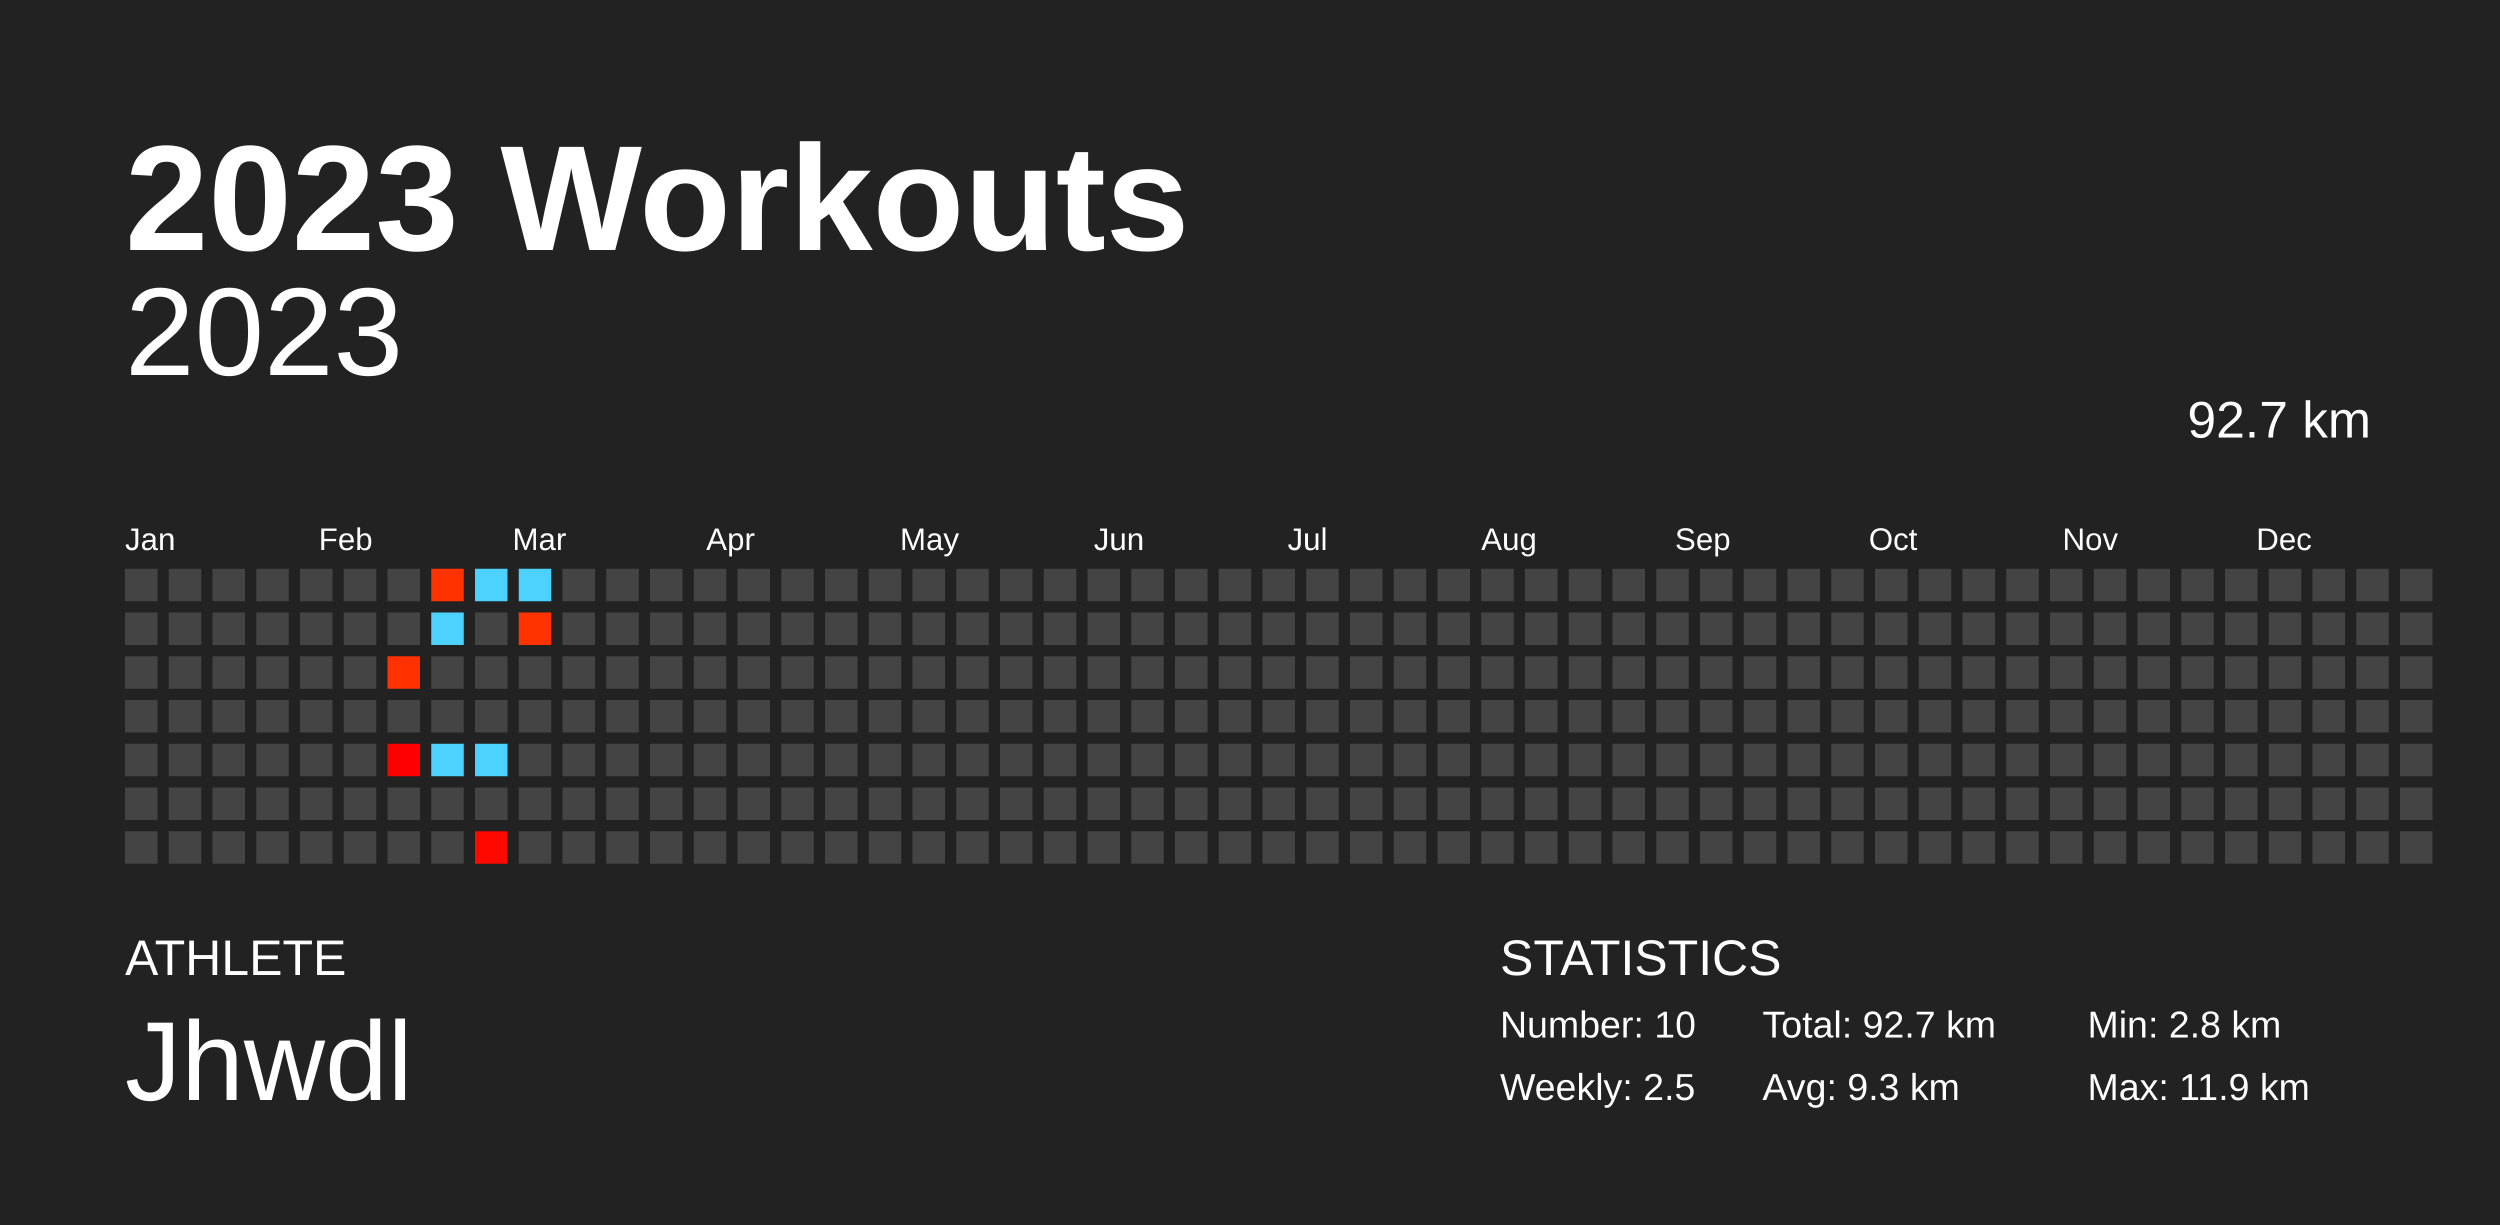
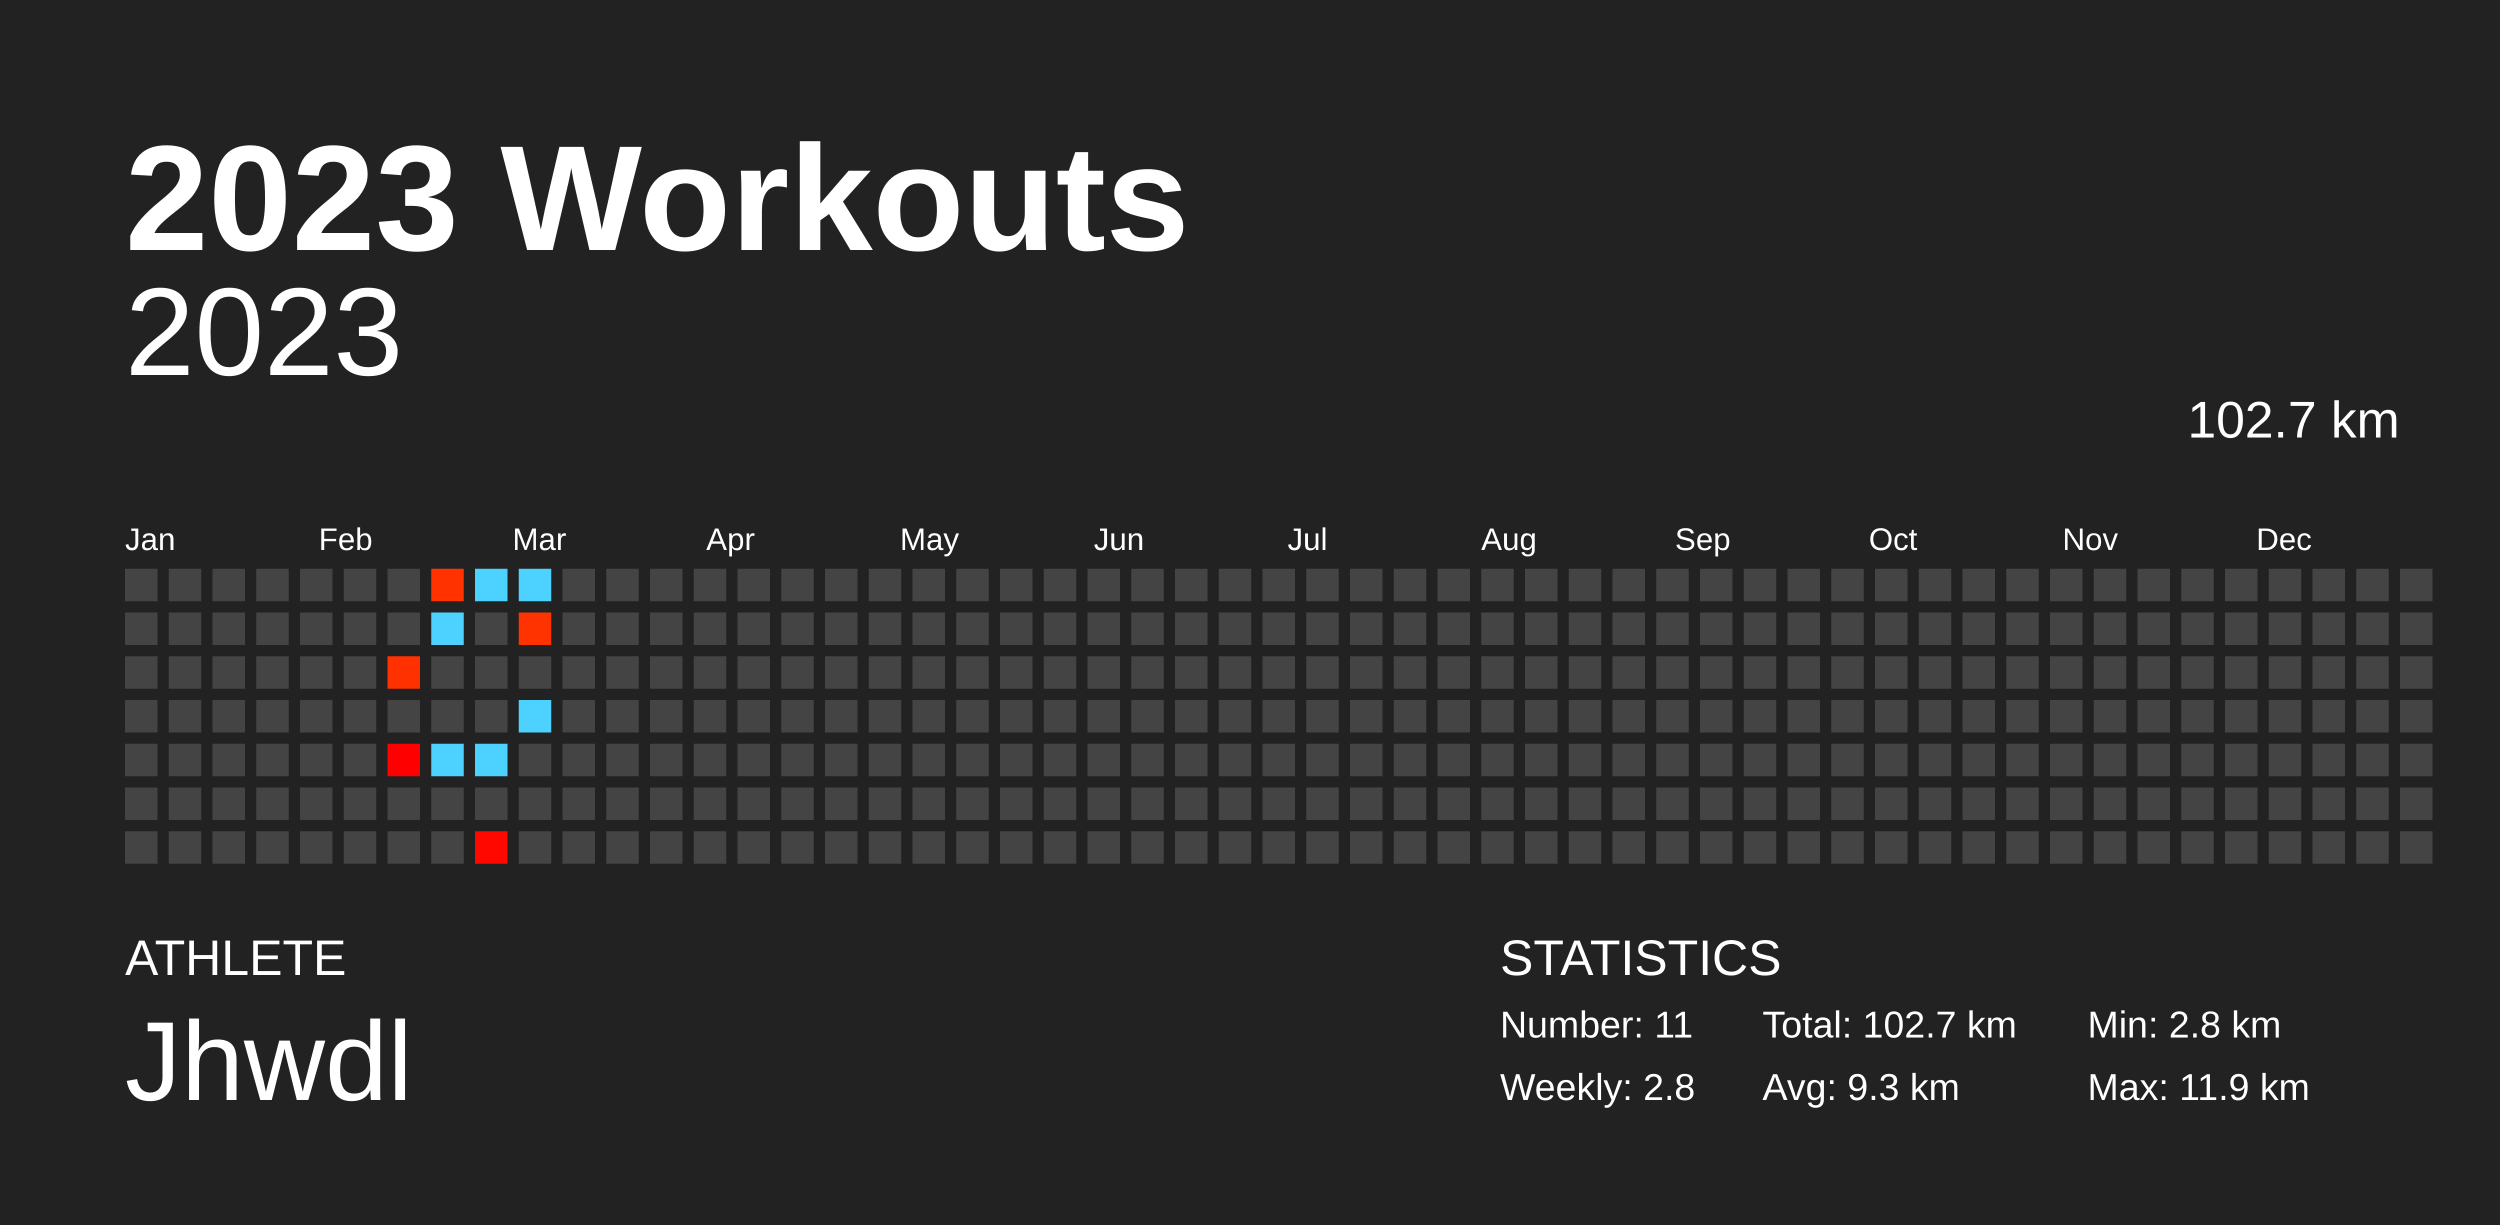
<svg xmlns="http://www.w3.org/2000/svg" baseProfile="full" height="98mm" version="1.1" viewBox="0,0,200,98" width="200mm">
  <defs />
  <rect fill="#222222" height="98" width="200" x="0" y="0" />
  <text fill="#FFFFFF" style="font-size:12px; font-family:Arial; font-weight:bold;" x="10" y="20">2023 Workouts</text>
  <text fill="#FFFFFF" style="font-size:4px; font-family:Arial" x="10" y="78">ATHLETE</text>
  <text fill="#FFFFFF" style="font-size:9px; font-family:Arial" x="10" y="88">Jhwdl</text>
  <text fill="#FFFFFF" style="font-size:4px; font-family:Arial" x="120" y="78">STATISTICS</text>
-   <text fill="#FFFFFF" style="font-size:3px; font-family:Arial" x="120" y="83">Number: 10</text>
-   <text fill="#FFFFFF" style="font-size:3px; font-family:Arial" x="120" y="88">Weekly: 2.5</text>
-   <text fill="#FFFFFF" style="font-size:3px; font-family:Arial" x="141" y="83">Total: 92.7 km</text>
+   <text fill="#FFFFFF" style="font-size:3px; font-family:Arial" x="120" y="83">Number: 11</text>
+   <text fill="#FFFFFF" style="font-size:3px; font-family:Arial" x="120" y="88">Weekly: 2.8</text>
+   <text fill="#FFFFFF" style="font-size:3px; font-family:Arial" x="141" y="83">Total: 102.7 km</text>
  <text fill="#FFFFFF" style="font-size:3px; font-family:Arial" x="141" y="88">Avg: 9.3 km</text>
  <text fill="#FFFFFF" style="font-size:3px; font-family:Arial" x="167" y="83">Min: 2.8 km</text>
  <text fill="#FFFFFF" style="font-size:3px; font-family:Arial" x="167" y="88">Max: 11.9 km</text>
  <text alignment-baseline="hanging" fill="#FFFFFF" style="font-size:10.0px; font-family:Arial;" x="10" y="30">2023</text>
-   <text alignment-baseline="hanging" fill="#FFFFFF" style="font-size:4.125px; font-family:Arial;" x="175" y="35">92.7 km</text>
+   <text alignment-baseline="hanging" fill="#FFFFFF" style="font-size:4.125px; font-family:Arial;" x="175" y="35">102.7 km</text>
  <text fill="#FFFFFF" style="font-size:2.5px; font-family:Arial" x="10.0" y="44">Jan</text>
  <text fill="#FFFFFF" style="font-size:2.5px; font-family:Arial" x="25.5" y="44">Feb</text>
  <text fill="#FFFFFF" style="font-size:2.5px; font-family:Arial" x="41.0" y="44">Mar</text>
  <text fill="#FFFFFF" style="font-size:2.5px; font-family:Arial" x="56.5" y="44">Apr</text>
  <text fill="#FFFFFF" style="font-size:2.5px; font-family:Arial" x="72.0" y="44">May</text>
  <text fill="#FFFFFF" style="font-size:2.5px; font-family:Arial" x="87.5" y="44">Jun</text>
  <text fill="#FFFFFF" style="font-size:2.5px; font-family:Arial" x="103.0" y="44">Jul</text>
  <text fill="#FFFFFF" style="font-size:2.5px; font-family:Arial" x="118.5" y="44">Aug</text>
  <text fill="#FFFFFF" style="font-size:2.5px; font-family:Arial" x="134.0" y="44">Sep</text>
  <text fill="#FFFFFF" style="font-size:2.5px; font-family:Arial" x="149.5" y="44">Oct</text>
  <text fill="#FFFFFF" style="font-size:2.5px; font-family:Arial" x="165.0" y="44">Nov</text>
  <text fill="#FFFFFF" style="font-size:2.5px; font-family:Arial" x="180.5" y="44">Dec</text>
  <rect fill="#444444" height="2.6" width="2.6" x="10.0" y="45.5" />
  <rect fill="#444444" height="2.6" width="2.6" x="10.0" y="49.0" />
  <rect fill="#444444" height="2.6" width="2.6" x="10.0" y="52.5" />
  <rect fill="#444444" height="2.6" width="2.6" x="10.0" y="56.0" />
  <rect fill="#444444" height="2.6" width="2.6" x="10.0" y="59.5" />
  <rect fill="#444444" height="2.6" width="2.6" x="10.0" y="63.0" />
  <rect fill="#444444" height="2.6" width="2.6" x="10.0" y="66.5" />
  <rect fill="#444444" height="2.6" width="2.6" x="13.5" y="45.5" />
  <rect fill="#444444" height="2.6" width="2.6" x="13.5" y="49.0" />
  <rect fill="#444444" height="2.6" width="2.6" x="13.5" y="52.5" />
  <rect fill="#444444" height="2.6" width="2.6" x="13.5" y="56.0" />
  <rect fill="#444444" height="2.6" width="2.6" x="13.5" y="59.5" />
  <rect fill="#444444" height="2.6" width="2.6" x="13.5" y="63.0" />
  <rect fill="#444444" height="2.6" width="2.6" x="13.5" y="66.5" />
  <rect fill="#444444" height="2.6" width="2.6" x="17.0" y="45.5" />
  <rect fill="#444444" height="2.6" width="2.6" x="17.0" y="49.0" />
  <rect fill="#444444" height="2.6" width="2.6" x="17.0" y="52.5" />
  <rect fill="#444444" height="2.6" width="2.6" x="17.0" y="56.0" />
  <rect fill="#444444" height="2.6" width="2.6" x="17.0" y="59.5" />
  <rect fill="#444444" height="2.6" width="2.6" x="17.0" y="63.0" />
  <rect fill="#444444" height="2.6" width="2.6" x="17.0" y="66.5" />
  <rect fill="#444444" height="2.6" width="2.6" x="20.5" y="45.5" />
  <rect fill="#444444" height="2.6" width="2.6" x="20.5" y="49.0" />
  <rect fill="#444444" height="2.6" width="2.6" x="20.5" y="52.5" />
  <rect fill="#444444" height="2.6" width="2.6" x="20.5" y="56.0" />
  <rect fill="#444444" height="2.6" width="2.6" x="20.5" y="59.5" />
  <rect fill="#444444" height="2.6" width="2.6" x="20.5" y="63.0" />
  <rect fill="#444444" height="2.6" width="2.6" x="20.5" y="66.5" />
  <rect fill="#444444" height="2.6" width="2.6" x="24.0" y="45.5" />
  <rect fill="#444444" height="2.6" width="2.6" x="24.0" y="49.0" />
  <rect fill="#444444" height="2.6" width="2.6" x="24.0" y="52.5" />
  <rect fill="#444444" height="2.6" width="2.6" x="24.0" y="56.0" />
  <rect fill="#444444" height="2.6" width="2.6" x="24.0" y="59.5" />
  <rect fill="#444444" height="2.6" width="2.6" x="24.0" y="63.0" />
  <rect fill="#444444" height="2.6" width="2.6" x="24.0" y="66.5" />
  <rect fill="#444444" height="2.6" width="2.6" x="27.5" y="45.5" />
  <rect fill="#444444" height="2.6" width="2.6" x="27.5" y="49.0" />
  <rect fill="#444444" height="2.6" width="2.6" x="27.5" y="52.5" />
  <rect fill="#444444" height="2.6" width="2.6" x="27.5" y="56.0" />
  <rect fill="#444444" height="2.6" width="2.6" x="27.5" y="59.5" />
  <rect fill="#444444" height="2.6" width="2.6" x="27.5" y="63.0" />
  <rect fill="#444444" height="2.6" width="2.6" x="27.5" y="66.5" />
  <rect fill="#444444" height="2.6" width="2.6" x="31.0" y="45.5" />
  <rect fill="#444444" height="2.6" width="2.6" x="31.0" y="49.0" />
  <rect fill="#ff3100" height="2.6" width="2.6" x="31.0" y="52.5" />
  <rect fill="#444444" height="2.6" width="2.6" x="31.0" y="56.0" />
  <rect fill="#ff0000" height="2.6" width="2.6" x="31.0" y="59.5" />
  <rect fill="#444444" height="2.6" width="2.6" x="31.0" y="63.0" />
  <rect fill="#444444" height="2.6" width="2.6" x="31.0" y="66.5" />
  <rect fill="#ff3200" height="2.6" width="2.6" x="34.5" y="45.5" />
  <rect fill="#4dd2ff" height="2.6" width="2.6" x="34.5" y="49.0" />
  <rect fill="#444444" height="2.6" width="2.6" x="34.5" y="52.5" />
  <rect fill="#444444" height="2.6" width="2.6" x="34.5" y="56.0" />
  <rect fill="#4dd2ff" height="2.6" width="2.6" x="34.5" y="59.5" />
  <rect fill="#444444" height="2.6" width="2.6" x="34.5" y="63.0" />
  <rect fill="#444444" height="2.6" width="2.6" x="34.5" y="66.5" />
  <rect fill="#4dd2ff" height="2.6" width="2.6" x="38.0" y="45.5" />
  <rect fill="#444444" height="2.6" width="2.6" x="38.0" y="49.0" />
  <rect fill="#444444" height="2.6" width="2.6" x="38.0" y="52.5" />
  <rect fill="#444444" height="2.6" width="2.6" x="38.0" y="56.0" />
  <rect fill="#4dd2ff" height="2.6" width="2.6" x="38.0" y="59.5" />
  <rect fill="#444444" height="2.6" width="2.6" x="38.0" y="63.0" />
  <rect fill="#ff0800" height="2.6" width="2.6" x="38.0" y="66.5" />
  <rect fill="#4dd2ff" height="2.6" width="2.6" x="41.5" y="45.5" />
  <rect fill="#ff3300" height="2.6" width="2.6" x="41.5" y="49.0" />
  <rect fill="#444444" height="2.6" width="2.6" x="41.5" y="52.5" />
-   <rect fill="#444444" height="2.6" width="2.6" x="41.5" y="56.0" />
+   <rect fill="#4dd2ff" height="2.6" width="2.6" x="41.5" y="56.0" />
  <rect fill="#444444" height="2.6" width="2.6" x="41.5" y="59.5" />
  <rect fill="#444444" height="2.6" width="2.6" x="41.5" y="63.0" />
  <rect fill="#444444" height="2.6" width="2.6" x="41.5" y="66.5" />
  <rect fill="#444444" height="2.6" width="2.6" x="45.0" y="45.5" />
  <rect fill="#444444" height="2.6" width="2.6" x="45.0" y="49.0" />
  <rect fill="#444444" height="2.6" width="2.6" x="45.0" y="52.5" />
  <rect fill="#444444" height="2.6" width="2.6" x="45.0" y="56.0" />
  <rect fill="#444444" height="2.6" width="2.6" x="45.0" y="59.5" />
  <rect fill="#444444" height="2.6" width="2.6" x="45.0" y="63.0" />
  <rect fill="#444444" height="2.6" width="2.6" x="45.0" y="66.5" />
  <rect fill="#444444" height="2.6" width="2.6" x="48.5" y="45.5" />
  <rect fill="#444444" height="2.6" width="2.6" x="48.5" y="49.0" />
  <rect fill="#444444" height="2.6" width="2.6" x="48.5" y="52.5" />
  <rect fill="#444444" height="2.6" width="2.6" x="48.5" y="56.0" />
  <rect fill="#444444" height="2.6" width="2.6" x="48.5" y="59.5" />
  <rect fill="#444444" height="2.6" width="2.6" x="48.5" y="63.0" />
  <rect fill="#444444" height="2.6" width="2.6" x="48.5" y="66.5" />
  <rect fill="#444444" height="2.6" width="2.6" x="52.0" y="45.5" />
  <rect fill="#444444" height="2.6" width="2.6" x="52.0" y="49.0" />
  <rect fill="#444444" height="2.6" width="2.6" x="52.0" y="52.5" />
  <rect fill="#444444" height="2.6" width="2.6" x="52.0" y="56.0" />
  <rect fill="#444444" height="2.6" width="2.6" x="52.0" y="59.5" />
  <rect fill="#444444" height="2.6" width="2.6" x="52.0" y="63.0" />
  <rect fill="#444444" height="2.6" width="2.6" x="52.0" y="66.5" />
  <rect fill="#444444" height="2.6" width="2.6" x="55.5" y="45.5" />
  <rect fill="#444444" height="2.6" width="2.6" x="55.5" y="49.0" />
  <rect fill="#444444" height="2.6" width="2.6" x="55.5" y="52.5" />
  <rect fill="#444444" height="2.6" width="2.6" x="55.5" y="56.0" />
  <rect fill="#444444" height="2.6" width="2.6" x="55.5" y="59.5" />
  <rect fill="#444444" height="2.6" width="2.6" x="55.5" y="63.0" />
  <rect fill="#444444" height="2.6" width="2.6" x="55.5" y="66.5" />
  <rect fill="#444444" height="2.6" width="2.6" x="59.0" y="45.5" />
  <rect fill="#444444" height="2.6" width="2.6" x="59.0" y="49.0" />
  <rect fill="#444444" height="2.6" width="2.6" x="59.0" y="52.5" />
  <rect fill="#444444" height="2.6" width="2.6" x="59.0" y="56.0" />
  <rect fill="#444444" height="2.6" width="2.6" x="59.0" y="59.5" />
  <rect fill="#444444" height="2.6" width="2.6" x="59.0" y="63.0" />
  <rect fill="#444444" height="2.6" width="2.6" x="59.0" y="66.5" />
  <rect fill="#444444" height="2.6" width="2.6" x="62.5" y="45.5" />
  <rect fill="#444444" height="2.6" width="2.6" x="62.5" y="49.0" />
  <rect fill="#444444" height="2.6" width="2.6" x="62.5" y="52.5" />
  <rect fill="#444444" height="2.6" width="2.6" x="62.5" y="56.0" />
  <rect fill="#444444" height="2.6" width="2.6" x="62.5" y="59.5" />
  <rect fill="#444444" height="2.6" width="2.6" x="62.5" y="63.0" />
  <rect fill="#444444" height="2.6" width="2.6" x="62.5" y="66.5" />
  <rect fill="#444444" height="2.6" width="2.6" x="66.0" y="45.5" />
  <rect fill="#444444" height="2.6" width="2.6" x="66.0" y="49.0" />
  <rect fill="#444444" height="2.6" width="2.6" x="66.0" y="52.5" />
  <rect fill="#444444" height="2.6" width="2.6" x="66.0" y="56.0" />
  <rect fill="#444444" height="2.6" width="2.6" x="66.0" y="59.5" />
  <rect fill="#444444" height="2.6" width="2.6" x="66.0" y="63.0" />
  <rect fill="#444444" height="2.6" width="2.6" x="66.0" y="66.5" />
  <rect fill="#444444" height="2.6" width="2.6" x="69.5" y="45.5" />
  <rect fill="#444444" height="2.6" width="2.6" x="69.5" y="49.0" />
  <rect fill="#444444" height="2.6" width="2.6" x="69.5" y="52.5" />
  <rect fill="#444444" height="2.6" width="2.6" x="69.5" y="56.0" />
  <rect fill="#444444" height="2.6" width="2.6" x="69.5" y="59.5" />
  <rect fill="#444444" height="2.6" width="2.6" x="69.5" y="63.0" />
  <rect fill="#444444" height="2.6" width="2.6" x="69.5" y="66.5" />
  <rect fill="#444444" height="2.6" width="2.6" x="73.0" y="45.5" />
  <rect fill="#444444" height="2.6" width="2.6" x="73.0" y="49.0" />
  <rect fill="#444444" height="2.6" width="2.6" x="73.0" y="52.5" />
  <rect fill="#444444" height="2.6" width="2.6" x="73.0" y="56.0" />
  <rect fill="#444444" height="2.6" width="2.6" x="73.0" y="59.5" />
  <rect fill="#444444" height="2.6" width="2.6" x="73.0" y="63.0" />
  <rect fill="#444444" height="2.6" width="2.6" x="73.0" y="66.5" />
  <rect fill="#444444" height="2.6" width="2.6" x="76.5" y="45.5" />
  <rect fill="#444444" height="2.6" width="2.6" x="76.5" y="49.0" />
  <rect fill="#444444" height="2.6" width="2.6" x="76.5" y="52.5" />
  <rect fill="#444444" height="2.6" width="2.6" x="76.5" y="56.0" />
  <rect fill="#444444" height="2.6" width="2.6" x="76.5" y="59.5" />
  <rect fill="#444444" height="2.6" width="2.6" x="76.5" y="63.0" />
  <rect fill="#444444" height="2.6" width="2.6" x="76.5" y="66.5" />
  <rect fill="#444444" height="2.6" width="2.6" x="80.0" y="45.5" />
  <rect fill="#444444" height="2.6" width="2.6" x="80.0" y="49.0" />
  <rect fill="#444444" height="2.6" width="2.6" x="80.0" y="52.5" />
  <rect fill="#444444" height="2.6" width="2.6" x="80.0" y="56.0" />
  <rect fill="#444444" height="2.6" width="2.6" x="80.0" y="59.5" />
  <rect fill="#444444" height="2.6" width="2.6" x="80.0" y="63.0" />
  <rect fill="#444444" height="2.6" width="2.6" x="80.0" y="66.5" />
  <rect fill="#444444" height="2.6" width="2.6" x="83.5" y="45.5" />
  <rect fill="#444444" height="2.6" width="2.6" x="83.5" y="49.0" />
  <rect fill="#444444" height="2.6" width="2.6" x="83.5" y="52.5" />
  <rect fill="#444444" height="2.6" width="2.6" x="83.5" y="56.0" />
  <rect fill="#444444" height="2.6" width="2.6" x="83.5" y="59.5" />
  <rect fill="#444444" height="2.6" width="2.6" x="83.5" y="63.0" />
  <rect fill="#444444" height="2.6" width="2.6" x="83.5" y="66.5" />
  <rect fill="#444444" height="2.6" width="2.6" x="87.0" y="45.5" />
  <rect fill="#444444" height="2.6" width="2.6" x="87.0" y="49.0" />
  <rect fill="#444444" height="2.6" width="2.6" x="87.0" y="52.5" />
  <rect fill="#444444" height="2.6" width="2.6" x="87.0" y="56.0" />
  <rect fill="#444444" height="2.6" width="2.6" x="87.0" y="59.5" />
  <rect fill="#444444" height="2.6" width="2.6" x="87.0" y="63.0" />
  <rect fill="#444444" height="2.6" width="2.6" x="87.0" y="66.5" />
  <rect fill="#444444" height="2.6" width="2.6" x="90.5" y="45.5" />
  <rect fill="#444444" height="2.6" width="2.6" x="90.5" y="49.0" />
  <rect fill="#444444" height="2.6" width="2.6" x="90.5" y="52.5" />
  <rect fill="#444444" height="2.6" width="2.6" x="90.5" y="56.0" />
  <rect fill="#444444" height="2.6" width="2.6" x="90.5" y="59.5" />
  <rect fill="#444444" height="2.6" width="2.6" x="90.5" y="63.0" />
  <rect fill="#444444" height="2.6" width="2.6" x="90.5" y="66.5" />
  <rect fill="#444444" height="2.6" width="2.6" x="94.0" y="45.5" />
  <rect fill="#444444" height="2.6" width="2.6" x="94.0" y="49.0" />
  <rect fill="#444444" height="2.6" width="2.6" x="94.0" y="52.5" />
  <rect fill="#444444" height="2.6" width="2.6" x="94.0" y="56.0" />
  <rect fill="#444444" height="2.6" width="2.6" x="94.0" y="59.5" />
  <rect fill="#444444" height="2.6" width="2.6" x="94.0" y="63.0" />
  <rect fill="#444444" height="2.6" width="2.6" x="94.0" y="66.5" />
  <rect fill="#444444" height="2.6" width="2.6" x="97.5" y="45.5" />
  <rect fill="#444444" height="2.6" width="2.6" x="97.5" y="49.0" />
  <rect fill="#444444" height="2.6" width="2.6" x="97.5" y="52.5" />
  <rect fill="#444444" height="2.6" width="2.6" x="97.5" y="56.0" />
  <rect fill="#444444" height="2.6" width="2.6" x="97.5" y="59.5" />
  <rect fill="#444444" height="2.6" width="2.6" x="97.5" y="63.0" />
  <rect fill="#444444" height="2.6" width="2.6" x="97.5" y="66.5" />
  <rect fill="#444444" height="2.6" width="2.6" x="101.0" y="45.5" />
  <rect fill="#444444" height="2.6" width="2.6" x="101.0" y="49.0" />
  <rect fill="#444444" height="2.6" width="2.6" x="101.0" y="52.5" />
  <rect fill="#444444" height="2.6" width="2.6" x="101.0" y="56.0" />
  <rect fill="#444444" height="2.6" width="2.6" x="101.0" y="59.5" />
  <rect fill="#444444" height="2.6" width="2.6" x="101.0" y="63.0" />
  <rect fill="#444444" height="2.6" width="2.6" x="101.0" y="66.5" />
  <rect fill="#444444" height="2.6" width="2.6" x="104.5" y="45.5" />
  <rect fill="#444444" height="2.6" width="2.6" x="104.5" y="49.0" />
  <rect fill="#444444" height="2.6" width="2.6" x="104.5" y="52.5" />
  <rect fill="#444444" height="2.6" width="2.6" x="104.5" y="56.0" />
  <rect fill="#444444" height="2.6" width="2.6" x="104.5" y="59.5" />
  <rect fill="#444444" height="2.6" width="2.6" x="104.5" y="63.0" />
  <rect fill="#444444" height="2.6" width="2.6" x="104.5" y="66.5" />
  <rect fill="#444444" height="2.6" width="2.6" x="108.0" y="45.5" />
  <rect fill="#444444" height="2.6" width="2.6" x="108.0" y="49.0" />
  <rect fill="#444444" height="2.6" width="2.6" x="108.0" y="52.5" />
  <rect fill="#444444" height="2.6" width="2.6" x="108.0" y="56.0" />
  <rect fill="#444444" height="2.6" width="2.6" x="108.0" y="59.5" />
  <rect fill="#444444" height="2.6" width="2.6" x="108.0" y="63.0" />
  <rect fill="#444444" height="2.6" width="2.6" x="108.0" y="66.5" />
  <rect fill="#444444" height="2.6" width="2.6" x="111.5" y="45.5" />
  <rect fill="#444444" height="2.6" width="2.6" x="111.5" y="49.0" />
  <rect fill="#444444" height="2.6" width="2.6" x="111.5" y="52.5" />
  <rect fill="#444444" height="2.6" width="2.6" x="111.5" y="56.0" />
  <rect fill="#444444" height="2.6" width="2.6" x="111.5" y="59.5" />
  <rect fill="#444444" height="2.6" width="2.6" x="111.5" y="63.0" />
  <rect fill="#444444" height="2.6" width="2.6" x="111.5" y="66.5" />
  <rect fill="#444444" height="2.6" width="2.6" x="115.0" y="45.5" />
  <rect fill="#444444" height="2.6" width="2.6" x="115.0" y="49.0" />
  <rect fill="#444444" height="2.6" width="2.6" x="115.0" y="52.5" />
  <rect fill="#444444" height="2.6" width="2.6" x="115.0" y="56.0" />
  <rect fill="#444444" height="2.6" width="2.6" x="115.0" y="59.5" />
  <rect fill="#444444" height="2.6" width="2.6" x="115.0" y="63.0" />
  <rect fill="#444444" height="2.6" width="2.6" x="115.0" y="66.5" />
  <rect fill="#444444" height="2.6" width="2.6" x="118.5" y="45.5" />
  <rect fill="#444444" height="2.6" width="2.6" x="118.5" y="49.0" />
  <rect fill="#444444" height="2.6" width="2.6" x="118.5" y="52.5" />
  <rect fill="#444444" height="2.6" width="2.6" x="118.5" y="56.0" />
  <rect fill="#444444" height="2.6" width="2.6" x="118.5" y="59.5" />
  <rect fill="#444444" height="2.6" width="2.6" x="118.5" y="63.0" />
  <rect fill="#444444" height="2.6" width="2.6" x="118.5" y="66.5" />
  <rect fill="#444444" height="2.6" width="2.6" x="122.0" y="45.5" />
  <rect fill="#444444" height="2.6" width="2.6" x="122.0" y="49.0" />
  <rect fill="#444444" height="2.6" width="2.6" x="122.0" y="52.5" />
  <rect fill="#444444" height="2.6" width="2.6" x="122.0" y="56.0" />
  <rect fill="#444444" height="2.6" width="2.6" x="122.0" y="59.5" />
  <rect fill="#444444" height="2.6" width="2.6" x="122.0" y="63.0" />
  <rect fill="#444444" height="2.6" width="2.6" x="122.0" y="66.5" />
  <rect fill="#444444" height="2.6" width="2.6" x="125.5" y="45.5" />
  <rect fill="#444444" height="2.6" width="2.6" x="125.5" y="49.0" />
  <rect fill="#444444" height="2.6" width="2.6" x="125.5" y="52.5" />
  <rect fill="#444444" height="2.6" width="2.6" x="125.5" y="56.0" />
  <rect fill="#444444" height="2.6" width="2.6" x="125.5" y="59.5" />
  <rect fill="#444444" height="2.6" width="2.6" x="125.5" y="63.0" />
  <rect fill="#444444" height="2.6" width="2.6" x="125.5" y="66.5" />
  <rect fill="#444444" height="2.6" width="2.6" x="129.0" y="45.5" />
  <rect fill="#444444" height="2.6" width="2.6" x="129.0" y="49.0" />
  <rect fill="#444444" height="2.6" width="2.6" x="129.0" y="52.5" />
  <rect fill="#444444" height="2.6" width="2.6" x="129.0" y="56.0" />
  <rect fill="#444444" height="2.6" width="2.6" x="129.0" y="59.5" />
  <rect fill="#444444" height="2.6" width="2.6" x="129.0" y="63.0" />
  <rect fill="#444444" height="2.6" width="2.6" x="129.0" y="66.5" />
  <rect fill="#444444" height="2.6" width="2.6" x="132.5" y="45.5" />
  <rect fill="#444444" height="2.6" width="2.6" x="132.5" y="49.0" />
  <rect fill="#444444" height="2.6" width="2.6" x="132.5" y="52.5" />
  <rect fill="#444444" height="2.6" width="2.6" x="132.5" y="56.0" />
  <rect fill="#444444" height="2.6" width="2.6" x="132.5" y="59.5" />
  <rect fill="#444444" height="2.6" width="2.6" x="132.5" y="63.0" />
  <rect fill="#444444" height="2.6" width="2.6" x="132.5" y="66.5" />
  <rect fill="#444444" height="2.6" width="2.6" x="136.0" y="45.5" />
  <rect fill="#444444" height="2.6" width="2.6" x="136.0" y="49.0" />
  <rect fill="#444444" height="2.6" width="2.6" x="136.0" y="52.5" />
  <rect fill="#444444" height="2.6" width="2.6" x="136.0" y="56.0" />
  <rect fill="#444444" height="2.6" width="2.6" x="136.0" y="59.5" />
  <rect fill="#444444" height="2.6" width="2.6" x="136.0" y="63.0" />
  <rect fill="#444444" height="2.6" width="2.6" x="136.0" y="66.5" />
  <rect fill="#444444" height="2.6" width="2.6" x="139.5" y="45.5" />
  <rect fill="#444444" height="2.6" width="2.6" x="139.5" y="49.0" />
  <rect fill="#444444" height="2.6" width="2.6" x="139.5" y="52.5" />
  <rect fill="#444444" height="2.6" width="2.6" x="139.5" y="56.0" />
  <rect fill="#444444" height="2.6" width="2.6" x="139.5" y="59.5" />
  <rect fill="#444444" height="2.6" width="2.6" x="139.5" y="63.0" />
  <rect fill="#444444" height="2.6" width="2.6" x="139.5" y="66.5" />
  <rect fill="#444444" height="2.6" width="2.6" x="143.0" y="45.5" />
  <rect fill="#444444" height="2.6" width="2.6" x="143.0" y="49.0" />
  <rect fill="#444444" height="2.6" width="2.6" x="143.0" y="52.5" />
  <rect fill="#444444" height="2.6" width="2.6" x="143.0" y="56.0" />
  <rect fill="#444444" height="2.6" width="2.6" x="143.0" y="59.5" />
  <rect fill="#444444" height="2.6" width="2.6" x="143.0" y="63.0" />
  <rect fill="#444444" height="2.6" width="2.6" x="143.0" y="66.5" />
  <rect fill="#444444" height="2.6" width="2.6" x="146.5" y="45.5" />
  <rect fill="#444444" height="2.6" width="2.6" x="146.5" y="49.0" />
  <rect fill="#444444" height="2.6" width="2.6" x="146.5" y="52.5" />
  <rect fill="#444444" height="2.6" width="2.6" x="146.5" y="56.0" />
  <rect fill="#444444" height="2.6" width="2.6" x="146.5" y="59.5" />
  <rect fill="#444444" height="2.6" width="2.6" x="146.5" y="63.0" />
  <rect fill="#444444" height="2.6" width="2.6" x="146.5" y="66.5" />
  <rect fill="#444444" height="2.6" width="2.6" x="150.0" y="45.5" />
  <rect fill="#444444" height="2.6" width="2.6" x="150.0" y="49.0" />
  <rect fill="#444444" height="2.6" width="2.6" x="150.0" y="52.5" />
  <rect fill="#444444" height="2.6" width="2.6" x="150.0" y="56.0" />
  <rect fill="#444444" height="2.6" width="2.6" x="150.0" y="59.5" />
  <rect fill="#444444" height="2.6" width="2.6" x="150.0" y="63.0" />
  <rect fill="#444444" height="2.6" width="2.6" x="150.0" y="66.5" />
  <rect fill="#444444" height="2.6" width="2.6" x="153.5" y="45.5" />
  <rect fill="#444444" height="2.6" width="2.6" x="153.5" y="49.0" />
  <rect fill="#444444" height="2.6" width="2.6" x="153.5" y="52.5" />
  <rect fill="#444444" height="2.6" width="2.6" x="153.5" y="56.0" />
  <rect fill="#444444" height="2.6" width="2.6" x="153.5" y="59.5" />
  <rect fill="#444444" height="2.6" width="2.6" x="153.5" y="63.0" />
  <rect fill="#444444" height="2.6" width="2.6" x="153.5" y="66.5" />
  <rect fill="#444444" height="2.6" width="2.6" x="157.0" y="45.5" />
  <rect fill="#444444" height="2.6" width="2.6" x="157.0" y="49.0" />
  <rect fill="#444444" height="2.6" width="2.6" x="157.0" y="52.5" />
  <rect fill="#444444" height="2.6" width="2.6" x="157.0" y="56.0" />
  <rect fill="#444444" height="2.6" width="2.6" x="157.0" y="59.5" />
  <rect fill="#444444" height="2.6" width="2.6" x="157.0" y="63.0" />
  <rect fill="#444444" height="2.6" width="2.6" x="157.0" y="66.5" />
  <rect fill="#444444" height="2.6" width="2.6" x="160.5" y="45.5" />
  <rect fill="#444444" height="2.6" width="2.6" x="160.5" y="49.0" />
  <rect fill="#444444" height="2.6" width="2.6" x="160.5" y="52.5" />
  <rect fill="#444444" height="2.6" width="2.6" x="160.5" y="56.0" />
  <rect fill="#444444" height="2.6" width="2.6" x="160.5" y="59.5" />
  <rect fill="#444444" height="2.6" width="2.6" x="160.5" y="63.0" />
  <rect fill="#444444" height="2.6" width="2.6" x="160.5" y="66.5" />
  <rect fill="#444444" height="2.6" width="2.6" x="164.0" y="45.5" />
  <rect fill="#444444" height="2.6" width="2.6" x="164.0" y="49.0" />
  <rect fill="#444444" height="2.6" width="2.6" x="164.0" y="52.5" />
  <rect fill="#444444" height="2.6" width="2.6" x="164.0" y="56.0" />
  <rect fill="#444444" height="2.6" width="2.6" x="164.0" y="59.5" />
  <rect fill="#444444" height="2.6" width="2.6" x="164.0" y="63.0" />
  <rect fill="#444444" height="2.6" width="2.6" x="164.0" y="66.5" />
  <rect fill="#444444" height="2.6" width="2.6" x="167.5" y="45.5" />
  <rect fill="#444444" height="2.6" width="2.6" x="167.5" y="49.0" />
  <rect fill="#444444" height="2.6" width="2.6" x="167.5" y="52.5" />
  <rect fill="#444444" height="2.6" width="2.6" x="167.5" y="56.0" />
  <rect fill="#444444" height="2.6" width="2.6" x="167.5" y="59.5" />
  <rect fill="#444444" height="2.6" width="2.6" x="167.5" y="63.0" />
  <rect fill="#444444" height="2.6" width="2.6" x="167.5" y="66.5" />
  <rect fill="#444444" height="2.6" width="2.6" x="171.0" y="45.5" />
  <rect fill="#444444" height="2.6" width="2.6" x="171.0" y="49.0" />
  <rect fill="#444444" height="2.6" width="2.6" x="171.0" y="52.5" />
  <rect fill="#444444" height="2.6" width="2.6" x="171.0" y="56.0" />
  <rect fill="#444444" height="2.6" width="2.6" x="171.0" y="59.5" />
  <rect fill="#444444" height="2.6" width="2.6" x="171.0" y="63.0" />
  <rect fill="#444444" height="2.6" width="2.6" x="171.0" y="66.5" />
  <rect fill="#444444" height="2.6" width="2.6" x="174.5" y="45.5" />
  <rect fill="#444444" height="2.6" width="2.6" x="174.5" y="49.0" />
  <rect fill="#444444" height="2.6" width="2.6" x="174.5" y="52.5" />
  <rect fill="#444444" height="2.6" width="2.6" x="174.5" y="56.0" />
  <rect fill="#444444" height="2.6" width="2.6" x="174.5" y="59.5" />
  <rect fill="#444444" height="2.6" width="2.6" x="174.5" y="63.0" />
  <rect fill="#444444" height="2.6" width="2.6" x="174.5" y="66.5" />
  <rect fill="#444444" height="2.6" width="2.6" x="178.0" y="45.5" />
  <rect fill="#444444" height="2.6" width="2.6" x="178.0" y="49.0" />
  <rect fill="#444444" height="2.6" width="2.6" x="178.0" y="52.5" />
  <rect fill="#444444" height="2.6" width="2.6" x="178.0" y="56.0" />
  <rect fill="#444444" height="2.6" width="2.6" x="178.0" y="59.5" />
  <rect fill="#444444" height="2.6" width="2.6" x="178.0" y="63.0" />
  <rect fill="#444444" height="2.6" width="2.6" x="178.0" y="66.5" />
  <rect fill="#444444" height="2.6" width="2.6" x="181.5" y="45.5" />
  <rect fill="#444444" height="2.6" width="2.6" x="181.5" y="49.0" />
  <rect fill="#444444" height="2.6" width="2.6" x="181.5" y="52.5" />
  <rect fill="#444444" height="2.6" width="2.6" x="181.5" y="56.0" />
  <rect fill="#444444" height="2.6" width="2.6" x="181.5" y="59.5" />
  <rect fill="#444444" height="2.6" width="2.6" x="181.5" y="63.0" />
  <rect fill="#444444" height="2.6" width="2.6" x="181.5" y="66.5" />
  <rect fill="#444444" height="2.6" width="2.6" x="185.0" y="45.5" />
  <rect fill="#444444" height="2.6" width="2.6" x="185.0" y="49.0" />
  <rect fill="#444444" height="2.6" width="2.6" x="185.0" y="52.5" />
  <rect fill="#444444" height="2.6" width="2.6" x="185.0" y="56.0" />
  <rect fill="#444444" height="2.6" width="2.6" x="185.0" y="59.5" />
  <rect fill="#444444" height="2.6" width="2.6" x="185.0" y="63.0" />
  <rect fill="#444444" height="2.6" width="2.6" x="185.0" y="66.5" />
  <rect fill="#444444" height="2.6" width="2.6" x="188.5" y="45.5" />
  <rect fill="#444444" height="2.6" width="2.6" x="188.5" y="49.0" />
  <rect fill="#444444" height="2.6" width="2.6" x="188.5" y="52.5" />
  <rect fill="#444444" height="2.6" width="2.6" x="188.5" y="56.0" />
  <rect fill="#444444" height="2.6" width="2.6" x="188.5" y="59.5" />
  <rect fill="#444444" height="2.6" width="2.6" x="188.5" y="63.0" />
  <rect fill="#444444" height="2.6" width="2.6" x="188.5" y="66.5" />
  <rect fill="#444444" height="2.6" width="2.6" x="192.0" y="45.5" />
  <rect fill="#444444" height="2.6" width="2.6" x="192.0" y="49.0" />
  <rect fill="#444444" height="2.6" width="2.6" x="192.0" y="52.5" />
  <rect fill="#444444" height="2.6" width="2.6" x="192.0" y="56.0" />
  <rect fill="#444444" height="2.6" width="2.6" x="192.0" y="59.5" />
  <rect fill="#444444" height="2.6" width="2.6" x="192.0" y="63.0" />
  <rect fill="#444444" height="2.6" width="2.6" x="192.0" y="66.5" />
</svg>
